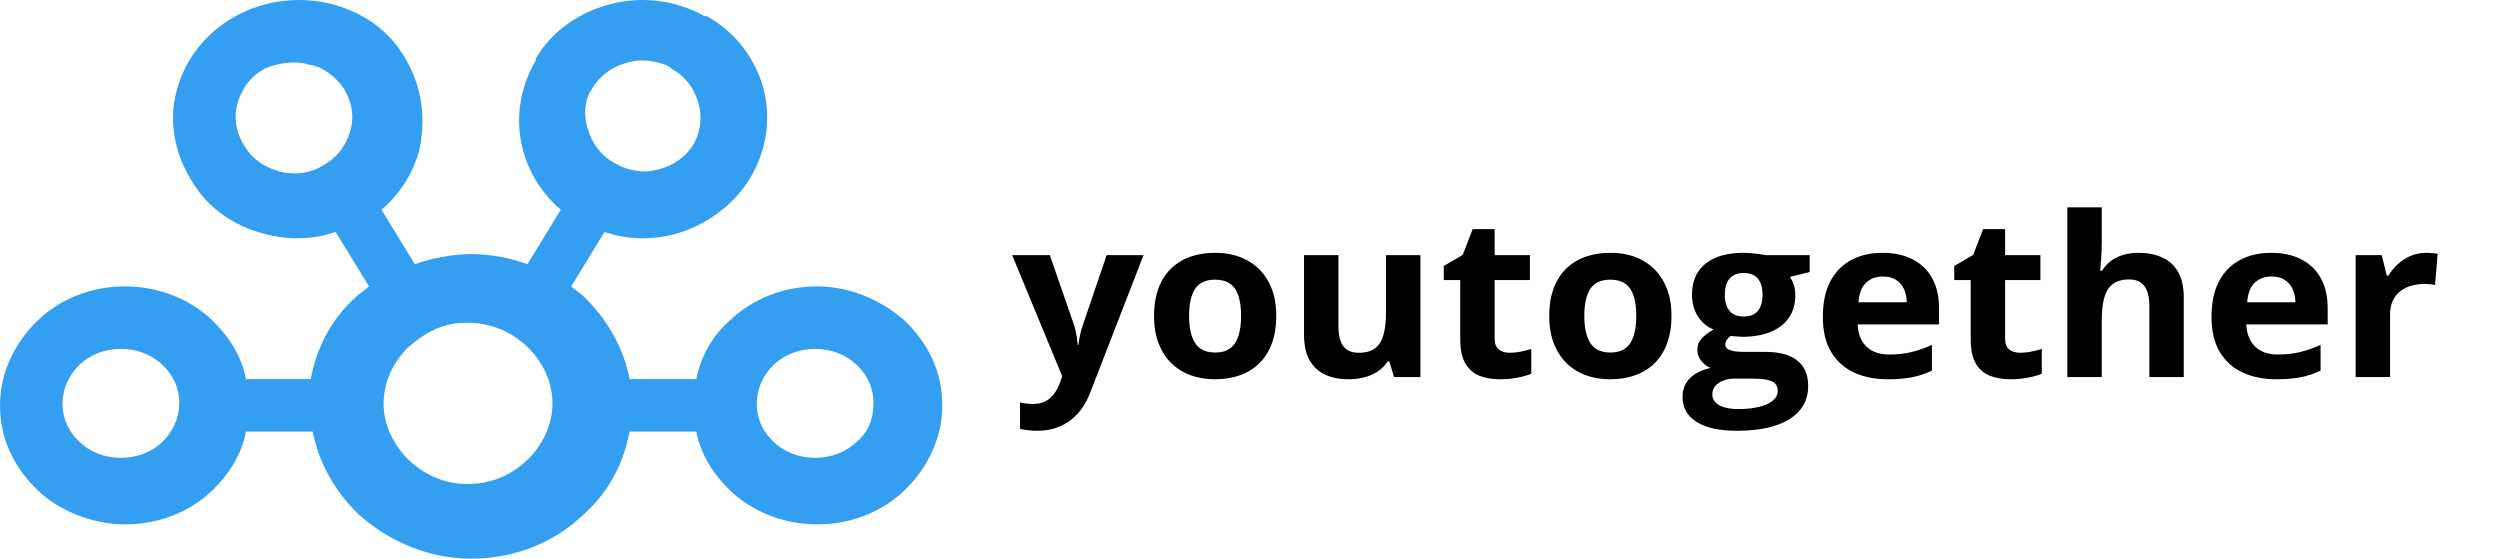
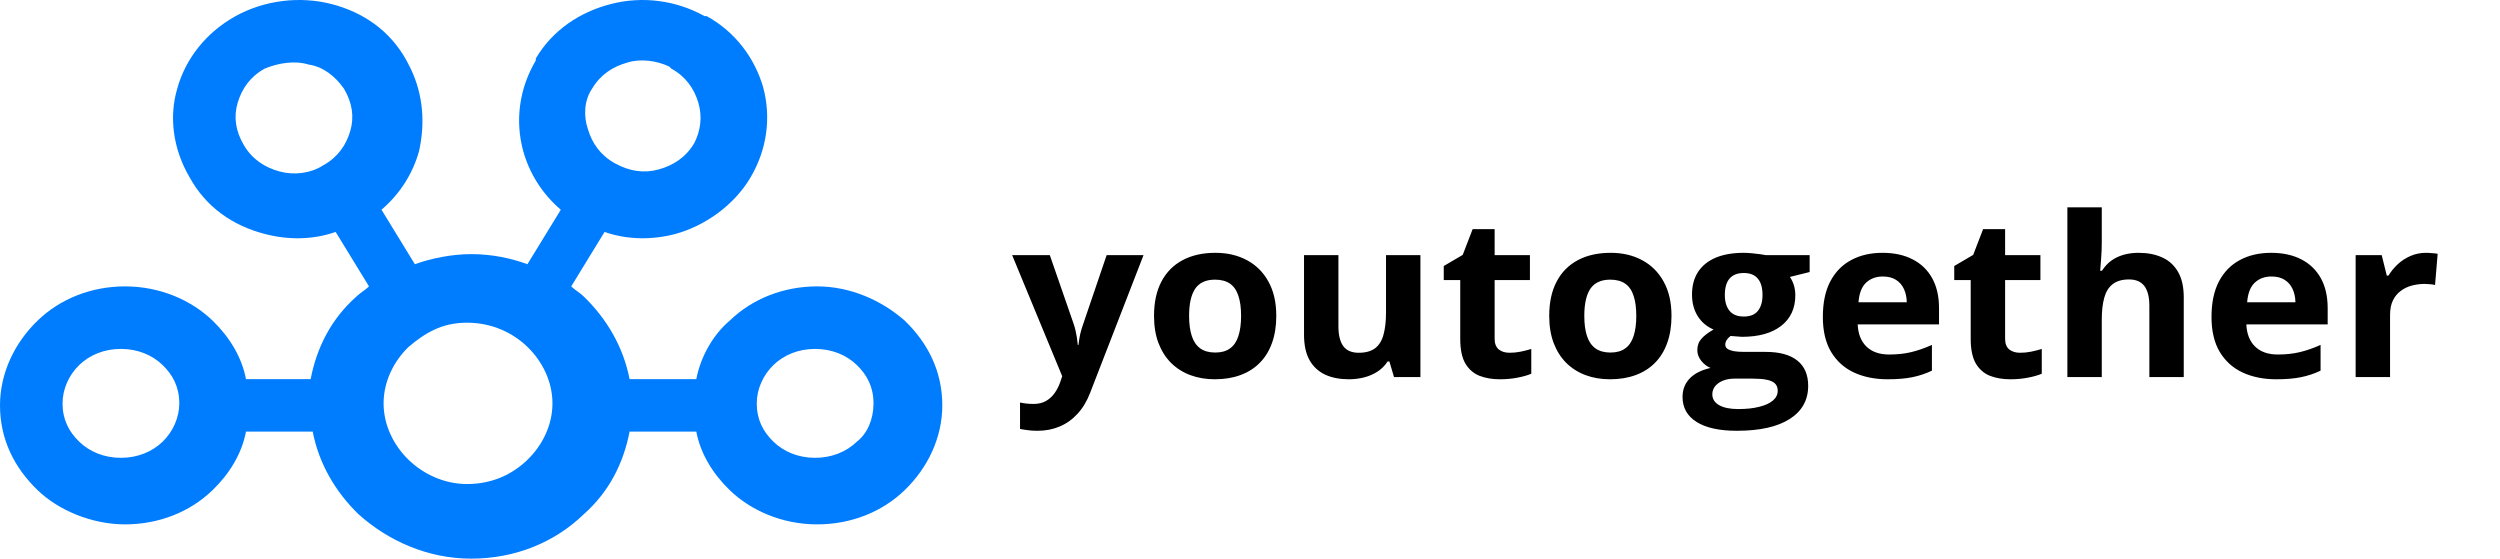
<svg xmlns="http://www.w3.org/2000/svg" width="179" height="40" viewBox="0 0 179 40" fill="none">
-   <path d="M5.672 26.137C4.926 26.859 4.478 27.87 4.478 28.881C4.478 30.036 4.926 30.902 5.672 31.625C6.418 32.347 7.463 32.78 8.657 32.78C9.852 32.78 10.896 32.347 11.643 31.625C12.389 30.902 12.837 29.892 12.837 28.881C12.837 27.726 12.389 26.859 11.643 26.137C10.896 25.415 9.852 24.982 8.657 24.982C7.463 24.982 6.418 25.415 5.672 26.137ZM62.543 28.881C62.543 27.726 62.095 26.859 61.349 26.137C60.602 25.415 59.557 24.982 58.363 24.982C57.169 24.982 56.124 25.415 55.378 26.137C54.632 26.859 54.184 27.87 54.184 28.881C54.184 30.036 54.632 30.902 55.378 31.625C56.124 32.347 57.169 32.78 58.363 32.78C59.557 32.78 60.602 32.347 61.349 31.625C62.095 31.047 62.543 30.036 62.543 28.881ZM50.004 7.365C49.706 6.354 49.109 5.487 48.064 4.91L47.915 4.765C47.019 4.332 45.825 4.188 44.929 4.477C43.884 4.765 42.989 5.343 42.392 6.354C41.795 7.22 41.795 8.375 42.093 9.242C42.392 10.253 42.989 11.119 44.034 11.697C45.079 12.274 46.123 12.419 47.168 12.13C48.213 11.841 49.109 11.264 49.706 10.253C50.154 9.386 50.303 8.375 50.004 7.365ZM29.256 24.837C28.211 25.848 27.465 27.292 27.465 28.881C27.465 30.469 28.211 31.913 29.256 32.924C30.301 33.935 31.794 34.657 33.436 34.657C35.078 34.657 36.57 34.079 37.764 32.924C38.809 31.913 39.556 30.469 39.556 28.881C39.556 27.292 38.809 25.848 37.764 24.837C36.72 23.827 35.227 23.105 33.436 23.105C31.645 23.105 30.451 23.827 29.256 24.837ZM22.241 27.148C22.689 24.837 23.733 22.816 25.525 21.227C25.823 20.939 26.122 20.794 26.42 20.505L24.032 16.607C22.39 17.184 20.599 17.184 18.957 16.751C16.718 16.173 14.777 14.874 13.583 12.708C12.389 10.686 12.091 8.375 12.688 6.354C13.285 4.188 14.777 2.31 16.867 1.155C18.957 7.15256e-07 21.494 -0.289 23.733 0.289C25.972 0.866 27.913 2.166 29.107 4.332L29.405 4.91C30.301 6.787 30.451 8.809 30.003 10.83C29.555 12.419 28.659 13.863 27.316 15.018L29.704 18.917C30.898 18.484 32.391 18.195 33.734 18.195C35.227 18.195 36.57 18.484 37.764 18.917L40.153 15.018C38.809 13.863 37.914 12.419 37.466 10.83C36.869 8.664 37.167 6.354 38.362 4.332V4.188C39.556 2.166 41.496 0.866 43.735 0.289C45.974 -0.289 48.362 7.15256e-07 50.452 1.155H50.601C52.691 2.31 54.035 4.188 54.632 6.209C55.229 8.375 54.93 10.686 53.736 12.708C52.542 14.729 50.452 16.173 48.362 16.751C46.721 17.184 44.929 17.184 43.287 16.607L40.899 20.505C41.198 20.794 41.496 20.939 41.795 21.227C43.437 22.816 44.631 24.837 45.079 27.148H49.855C50.154 25.56 51.049 23.971 52.243 22.96C53.885 21.372 56.124 20.505 58.513 20.505C60.901 20.505 63.14 21.516 64.782 22.96C66.424 24.549 67.469 26.57 67.469 29.025C67.469 31.336 66.424 33.502 64.782 35.09C63.14 36.679 60.901 37.545 58.513 37.545C55.975 37.545 53.736 36.534 52.243 35.09C51.049 33.935 50.154 32.491 49.855 30.902H45.079C44.631 33.213 43.586 35.235 41.795 36.823C39.705 38.845 36.869 40 33.734 40C30.6 40 27.764 38.7 25.674 36.823C24.032 35.235 22.838 33.213 22.39 30.902H17.613C17.315 32.491 16.419 33.935 15.225 35.09C13.583 36.679 11.344 37.545 8.956 37.545C6.568 37.545 4.179 36.534 2.687 35.09C1.045 33.502 0 31.48 0 29.025C0 26.715 1.045 24.549 2.687 22.96C4.329 21.372 6.568 20.505 8.956 20.505C11.493 20.505 13.733 21.516 15.225 22.96C16.419 24.116 17.315 25.56 17.613 27.148C17.464 27.148 22.241 27.148 22.241 27.148ZM18.957 4.91C17.912 5.487 17.315 6.354 17.016 7.365C16.718 8.375 16.867 9.386 17.464 10.397C18.061 11.408 18.957 11.986 20.002 12.274C21.047 12.563 22.241 12.419 23.136 11.841C24.181 11.264 24.778 10.397 25.077 9.386C25.375 8.375 25.226 7.365 24.629 6.354C24.032 5.487 23.136 4.765 22.091 4.621C21.196 4.332 20.002 4.477 18.957 4.91Z" fill="#349FF1" />
+   <path d="M5.672 26.137C4.926 26.859 4.478 27.87 4.478 28.881C4.478 30.036 4.926 30.902 5.672 31.625C6.418 32.347 7.463 32.78 8.657 32.78C9.852 32.78 10.896 32.347 11.643 31.625C12.389 30.902 12.837 29.892 12.837 28.881C12.837 27.726 12.389 26.859 11.643 26.137C10.896 25.415 9.852 24.982 8.657 24.982C7.463 24.982 6.418 25.415 5.672 26.137ZM62.543 28.881C62.543 27.726 62.095 26.859 61.349 26.137C60.602 25.415 59.557 24.982 58.363 24.982C57.169 24.982 56.124 25.415 55.378 26.137C54.632 26.859 54.184 27.87 54.184 28.881C54.184 30.036 54.632 30.902 55.378 31.625C56.124 32.347 57.169 32.78 58.363 32.78C59.557 32.78 60.602 32.347 61.349 31.625C62.095 31.047 62.543 30.036 62.543 28.881ZM50.004 7.365C49.706 6.354 49.109 5.487 48.064 4.91L47.915 4.765C47.019 4.332 45.825 4.188 44.929 4.477C43.884 4.765 42.989 5.343 42.392 6.354C41.795 7.22 41.795 8.375 42.093 9.242C42.392 10.253 42.989 11.119 44.034 11.697C45.079 12.274 46.123 12.419 47.168 12.13C48.213 11.841 49.109 11.264 49.706 10.253C50.154 9.386 50.303 8.375 50.004 7.365ZM29.256 24.837C28.211 25.848 27.465 27.292 27.465 28.881C27.465 30.469 28.211 31.913 29.256 32.924C30.301 33.935 31.794 34.657 33.436 34.657C35.078 34.657 36.57 34.079 37.764 32.924C38.809 31.913 39.556 30.469 39.556 28.881C39.556 27.292 38.809 25.848 37.764 24.837C36.72 23.827 35.227 23.105 33.436 23.105C31.645 23.105 30.451 23.827 29.256 24.837ZM22.241 27.148C22.689 24.837 23.733 22.816 25.525 21.227C25.823 20.939 26.122 20.794 26.42 20.505L24.032 16.607C22.39 17.184 20.599 17.184 18.957 16.751C16.718 16.173 14.777 14.874 13.583 12.708C12.389 10.686 12.091 8.375 12.688 6.354C13.285 4.188 14.777 2.31 16.867 1.155C18.957 7.15256e-07 21.494 -0.289 23.733 0.289C25.972 0.866 27.913 2.166 29.107 4.332L29.405 4.91C30.301 6.787 30.451 8.809 30.003 10.83C29.555 12.419 28.659 13.863 27.316 15.018L29.704 18.917C30.898 18.484 32.391 18.195 33.734 18.195C35.227 18.195 36.57 18.484 37.764 18.917L40.153 15.018C38.809 13.863 37.914 12.419 37.466 10.83C36.869 8.664 37.167 6.354 38.362 4.332V4.188C39.556 2.166 41.496 0.866 43.735 0.289C45.974 -0.289 48.362 7.15256e-07 50.452 1.155H50.601C52.691 2.31 54.035 4.188 54.632 6.209C55.229 8.375 54.93 10.686 53.736 12.708C52.542 14.729 50.452 16.173 48.362 16.751C46.721 17.184 44.929 17.184 43.287 16.607L40.899 20.505C41.198 20.794 41.496 20.939 41.795 21.227C43.437 22.816 44.631 24.837 45.079 27.148H49.855C50.154 25.56 51.049 23.971 52.243 22.96C53.885 21.372 56.124 20.505 58.513 20.505C60.901 20.505 63.14 21.516 64.782 22.96C66.424 24.549 67.469 26.57 67.469 29.025C67.469 31.336 66.424 33.502 64.782 35.09C63.14 36.679 60.901 37.545 58.513 37.545C55.975 37.545 53.736 36.534 52.243 35.09C51.049 33.935 50.154 32.491 49.855 30.902H45.079C44.631 33.213 43.586 35.235 41.795 36.823C39.705 38.845 36.869 40 33.734 40C30.6 40 27.764 38.7 25.674 36.823C24.032 35.235 22.838 33.213 22.39 30.902H17.613C17.315 32.491 16.419 33.935 15.225 35.09C13.583 36.679 11.344 37.545 8.956 37.545C6.568 37.545 4.179 36.534 2.687 35.09C1.045 33.502 0 31.48 0 29.025C0 26.715 1.045 24.549 2.687 22.96C4.329 21.372 6.568 20.505 8.956 20.505C11.493 20.505 13.733 21.516 15.225 22.96C16.419 24.116 17.315 25.56 17.613 27.148C17.464 27.148 22.241 27.148 22.241 27.148ZM18.957 4.91C17.912 5.487 17.315 6.354 17.016 7.365C16.718 8.375 16.867 9.386 17.464 10.397C18.061 11.408 18.957 11.986 20.002 12.274C21.047 12.563 22.241 12.419 23.136 11.841C24.181 11.264 24.778 10.397 25.077 9.386C25.375 8.375 25.226 7.365 24.629 6.354C24.032 5.487 23.136 4.765 22.091 4.621C21.196 4.332 20.002 4.477 18.957 4.91Z" fill="#007DFF" />
  <path d="M72.469 18.266H75.166L76.87 23.18C76.924 23.336 76.969 23.495 77.007 23.656C77.045 23.818 77.077 23.984 77.104 24.156C77.131 24.328 77.152 24.508 77.169 24.695H77.217C77.249 24.414 77.292 24.151 77.346 23.906C77.405 23.662 77.478 23.419 77.564 23.18L79.236 18.266H81.877L78.057 28.117C77.825 28.721 77.524 29.224 77.152 29.625C76.781 30.031 76.353 30.336 75.868 30.539C75.389 30.742 74.862 30.844 74.286 30.844C74.006 30.844 73.763 30.828 73.559 30.797C73.354 30.771 73.179 30.742 73.034 30.711V28.82C73.147 28.846 73.29 28.87 73.462 28.891C73.634 28.912 73.814 28.922 74.003 28.922C74.347 28.922 74.644 28.852 74.891 28.711C75.139 28.57 75.346 28.38 75.513 28.141C75.68 27.906 75.812 27.648 75.909 27.367L76.054 26.938L72.469 18.266ZM91.382 22.617C91.382 23.346 91.279 23.992 91.075 24.555C90.876 25.117 90.582 25.594 90.194 25.984C89.812 26.37 89.349 26.662 88.805 26.859C88.267 27.057 87.659 27.156 86.98 27.156C86.345 27.156 85.761 27.057 85.228 26.859C84.7 26.662 84.24 26.37 83.847 25.984C83.459 25.594 83.158 25.117 82.943 24.555C82.733 23.992 82.628 23.346 82.628 22.617C82.628 21.648 82.805 20.828 83.161 20.156C83.516 19.484 84.022 18.974 84.679 18.625C85.336 18.276 86.119 18.102 87.029 18.102C87.874 18.102 88.622 18.276 89.274 18.625C89.931 18.974 90.445 19.484 90.816 20.156C91.193 20.828 91.382 21.648 91.382 22.617ZM85.139 22.617C85.139 23.19 85.204 23.672 85.333 24.062C85.462 24.453 85.664 24.747 85.939 24.945C86.213 25.143 86.571 25.242 87.013 25.242C87.449 25.242 87.801 25.143 88.071 24.945C88.345 24.747 88.544 24.453 88.668 24.062C88.797 23.672 88.862 23.19 88.862 22.617C88.862 22.039 88.797 21.56 88.668 21.18C88.544 20.794 88.345 20.505 88.071 20.312C87.796 20.12 87.438 20.023 86.996 20.023C86.345 20.023 85.871 20.24 85.575 20.672C85.284 21.104 85.139 21.753 85.139 22.617ZM101.702 18.266V27H99.812L99.481 25.883H99.352C99.158 26.18 98.916 26.422 98.625 26.609C98.335 26.797 98.014 26.935 97.664 27.023C97.314 27.112 96.951 27.156 96.574 27.156C95.928 27.156 95.365 27.047 94.886 26.828C94.407 26.604 94.033 26.258 93.764 25.789C93.5 25.32 93.368 24.711 93.368 23.961V18.266H95.831V23.367C95.831 23.992 95.947 24.463 96.178 24.781C96.41 25.099 96.779 25.258 97.285 25.258C97.785 25.258 98.178 25.148 98.464 24.93C98.749 24.706 98.948 24.38 99.061 23.953C99.18 23.521 99.239 22.995 99.239 22.375V18.266H101.702ZM108.09 25.258C108.359 25.258 108.62 25.232 108.874 25.18C109.132 25.128 109.387 25.062 109.64 24.984V26.758C109.377 26.872 109.048 26.966 108.655 27.039C108.268 27.117 107.842 27.156 107.379 27.156C106.841 27.156 106.357 27.073 105.925 26.906C105.501 26.734 105.164 26.44 104.917 26.023C104.674 25.602 104.553 25.016 104.553 24.266V20.055H103.373V19.047L104.731 18.25L105.441 16.406H107.016V18.266H109.543V20.055H107.016V24.266C107.016 24.599 107.113 24.849 107.306 25.016C107.506 25.177 107.766 25.258 108.09 25.258ZM119.679 22.617C119.679 23.346 119.576 23.992 119.372 24.555C119.172 25.117 118.878 25.594 118.491 25.984C118.109 26.37 117.646 26.662 117.103 26.859C116.564 27.057 115.955 27.156 115.277 27.156C114.641 27.156 114.057 27.057 113.525 26.859C112.997 26.662 112.537 26.37 112.144 25.984C111.756 25.594 111.455 25.117 111.24 24.555C111.03 23.992 110.924 23.346 110.924 22.617C110.924 21.648 111.102 20.828 111.458 20.156C111.812 19.484 112.319 18.974 112.976 18.625C113.633 18.276 114.416 18.102 115.326 18.102C116.171 18.102 116.92 18.276 117.571 18.625C118.227 18.974 118.742 19.484 119.113 20.156C119.49 20.828 119.679 21.648 119.679 22.617ZM113.436 22.617C113.436 23.19 113.5 23.672 113.629 24.062C113.759 24.453 113.961 24.747 114.235 24.945C114.51 25.143 114.868 25.242 115.309 25.242C115.745 25.242 116.098 25.143 116.368 24.945C116.642 24.747 116.841 24.453 116.965 24.062C117.094 23.672 117.158 23.19 117.158 22.617C117.158 22.039 117.094 21.56 116.965 21.18C116.841 20.794 116.642 20.505 116.368 20.312C116.093 20.12 115.735 20.023 115.294 20.023C114.641 20.023 114.168 20.24 113.872 20.672C113.581 21.104 113.436 21.753 113.436 22.617ZM124.354 30.844C123.095 30.844 122.13 30.63 121.463 30.203C120.801 29.781 120.47 29.188 120.47 28.422C120.47 27.896 120.64 27.456 120.979 27.102C121.318 26.747 121.816 26.495 122.473 26.344C122.219 26.24 121.999 26.07 121.81 25.836C121.622 25.596 121.528 25.344 121.528 25.078C121.528 24.745 121.627 24.469 121.826 24.25C122.026 24.026 122.313 23.807 122.691 23.594C122.217 23.396 121.84 23.078 121.56 22.641C121.286 22.203 121.148 21.688 121.148 21.094C121.148 20.458 121.291 19.919 121.576 19.477C121.867 19.029 122.286 18.688 122.836 18.453C123.39 18.219 124.063 18.102 124.855 18.102C125.022 18.102 125.216 18.112 125.436 18.133C125.657 18.154 125.859 18.177 126.042 18.203C126.23 18.229 126.357 18.25 126.421 18.266H129.571V19.477L128.158 19.828C128.287 20.021 128.384 20.227 128.448 20.445C128.513 20.664 128.545 20.896 128.545 21.141C128.545 22.078 128.206 22.81 127.528 23.336C126.855 23.857 125.918 24.117 124.718 24.117C124.432 24.102 124.163 24.081 123.91 24.055C123.786 24.148 123.692 24.247 123.627 24.352C123.563 24.456 123.53 24.565 123.53 24.68C123.53 24.794 123.579 24.891 123.676 24.969C123.778 25.042 123.929 25.099 124.128 25.141C124.332 25.177 124.585 25.195 124.887 25.195H126.421C127.412 25.195 128.166 25.401 128.683 25.812C129.205 26.224 129.466 26.828 129.466 27.625C129.466 28.646 129.025 29.438 128.141 30C127.264 30.562 126.001 30.844 124.354 30.844ZM124.459 29.289C125.046 29.289 125.55 29.234 125.969 29.125C126.394 29.021 126.72 28.87 126.946 28.672C127.173 28.479 127.285 28.247 127.285 27.977C127.285 27.758 127.218 27.583 127.084 27.453C126.955 27.328 126.755 27.24 126.486 27.188C126.223 27.135 125.883 27.109 125.468 27.109H124.193C123.891 27.109 123.619 27.156 123.377 27.25C123.14 27.344 122.952 27.474 122.812 27.641C122.672 27.812 122.602 28.01 122.602 28.234C122.602 28.562 122.763 28.82 123.087 29.008C123.414 29.195 123.872 29.289 124.459 29.289ZM124.855 22.664C125.318 22.664 125.657 22.526 125.872 22.25C126.087 21.974 126.196 21.599 126.196 21.125C126.196 20.599 126.082 20.206 125.856 19.945C125.636 19.68 125.302 19.547 124.855 19.547C124.402 19.547 124.063 19.68 123.837 19.945C123.612 20.206 123.498 20.599 123.498 21.125C123.498 21.599 123.609 21.974 123.83 22.25C124.055 22.526 124.397 22.664 124.855 22.664ZM134.788 18.102C135.622 18.102 136.341 18.258 136.944 18.57C137.547 18.878 138.013 19.326 138.341 19.914C138.669 20.503 138.834 21.221 138.834 22.07V23.227H133.011C133.038 23.898 133.245 24.427 133.633 24.812C134.026 25.193 134.57 25.383 135.264 25.383C135.84 25.383 136.368 25.326 136.847 25.211C137.326 25.096 137.818 24.924 138.325 24.695V26.539C137.878 26.753 137.41 26.909 136.92 27.008C136.435 27.107 135.845 27.156 135.152 27.156C134.247 27.156 133.445 26.995 132.744 26.672C132.051 26.349 131.504 25.857 131.106 25.195C130.712 24.534 130.516 23.701 130.516 22.695C130.516 21.674 130.693 20.826 131.049 20.148C131.41 19.466 131.91 18.956 132.551 18.617C133.192 18.273 133.937 18.102 134.788 18.102ZM134.804 19.797C134.325 19.797 133.927 19.945 133.608 20.242C133.296 20.539 133.116 21.005 133.068 21.641H136.524C136.519 21.287 136.451 20.971 136.322 20.695C136.199 20.419 136.01 20.201 135.757 20.039C135.509 19.878 135.192 19.797 134.804 19.797ZM144.64 25.258C144.909 25.258 145.17 25.232 145.423 25.18C145.682 25.128 145.938 25.062 146.19 24.984V26.758C145.927 26.872 145.598 26.966 145.205 27.039C144.817 27.117 144.393 27.156 143.93 27.156C143.391 27.156 142.906 27.073 142.476 26.906C142.05 26.734 141.714 26.44 141.466 26.023C141.224 25.602 141.102 25.016 141.102 24.266V20.055H139.924V19.047L141.28 18.25L141.991 16.406H143.566V18.266H146.094V20.055H143.566V24.266C143.566 24.599 143.663 24.849 143.856 25.016C144.056 25.177 144.317 25.258 144.64 25.258ZM150.487 14.844V17.32C150.487 17.753 150.471 18.164 150.439 18.555C150.412 18.945 150.39 19.221 150.373 19.383H150.503C150.697 19.081 150.925 18.836 151.189 18.648C151.459 18.461 151.754 18.323 152.078 18.234C152.4 18.146 152.748 18.102 153.119 18.102C153.771 18.102 154.339 18.213 154.823 18.438C155.308 18.656 155.684 19.003 155.954 19.477C156.223 19.945 156.357 20.555 156.357 21.305V27H153.894V21.898C153.894 21.273 153.776 20.802 153.54 20.484C153.303 20.167 152.936 20.008 152.441 20.008C151.946 20.008 151.555 20.12 151.27 20.344C150.984 20.562 150.783 20.888 150.664 21.32C150.546 21.747 150.487 22.271 150.487 22.891V27H148.024V14.844H150.487ZM162.616 18.102C163.45 18.102 164.17 18.258 164.773 18.57C165.375 18.878 165.841 19.326 166.169 19.914C166.498 20.503 166.662 21.221 166.662 22.07V23.227H160.839C160.866 23.898 161.074 24.427 161.462 24.812C161.854 25.193 162.398 25.383 163.093 25.383C163.669 25.383 164.197 25.326 164.675 25.211C165.155 25.096 165.647 24.924 166.153 24.695V26.539C165.707 26.753 165.238 26.909 164.748 27.008C164.264 27.107 163.674 27.156 162.979 27.156C162.076 27.156 161.272 26.995 160.573 26.672C159.878 26.349 159.332 25.857 158.933 25.195C158.54 24.534 158.344 23.701 158.344 22.695C158.344 21.674 158.522 20.826 158.877 20.148C159.238 19.466 159.739 18.956 160.379 18.617C161.02 18.273 161.766 18.102 162.616 18.102ZM162.633 19.797C162.153 19.797 161.755 19.945 161.437 20.242C161.125 20.539 160.945 21.005 160.896 21.641H164.353C164.347 21.287 164.279 20.971 164.15 20.695C164.027 20.419 163.838 20.201 163.585 20.039C163.338 19.878 163.02 19.797 162.633 19.797ZM173.704 18.102C173.827 18.102 173.97 18.109 174.132 18.125C174.299 18.135 174.433 18.151 174.536 18.172L174.349 20.406C174.269 20.38 174.153 20.362 174.003 20.352C173.857 20.336 173.731 20.328 173.623 20.328C173.305 20.328 172.996 20.367 172.695 20.445C172.398 20.523 172.132 20.651 171.896 20.828C171.658 21 171.47 21.229 171.33 21.516C171.195 21.797 171.128 22.143 171.128 22.555V27H168.664V18.266H170.53L170.894 19.734H171.015C171.193 19.438 171.413 19.167 171.677 18.922C171.946 18.672 172.25 18.474 172.589 18.328C172.934 18.177 173.305 18.102 173.704 18.102Z" fill="black" />
</svg>
